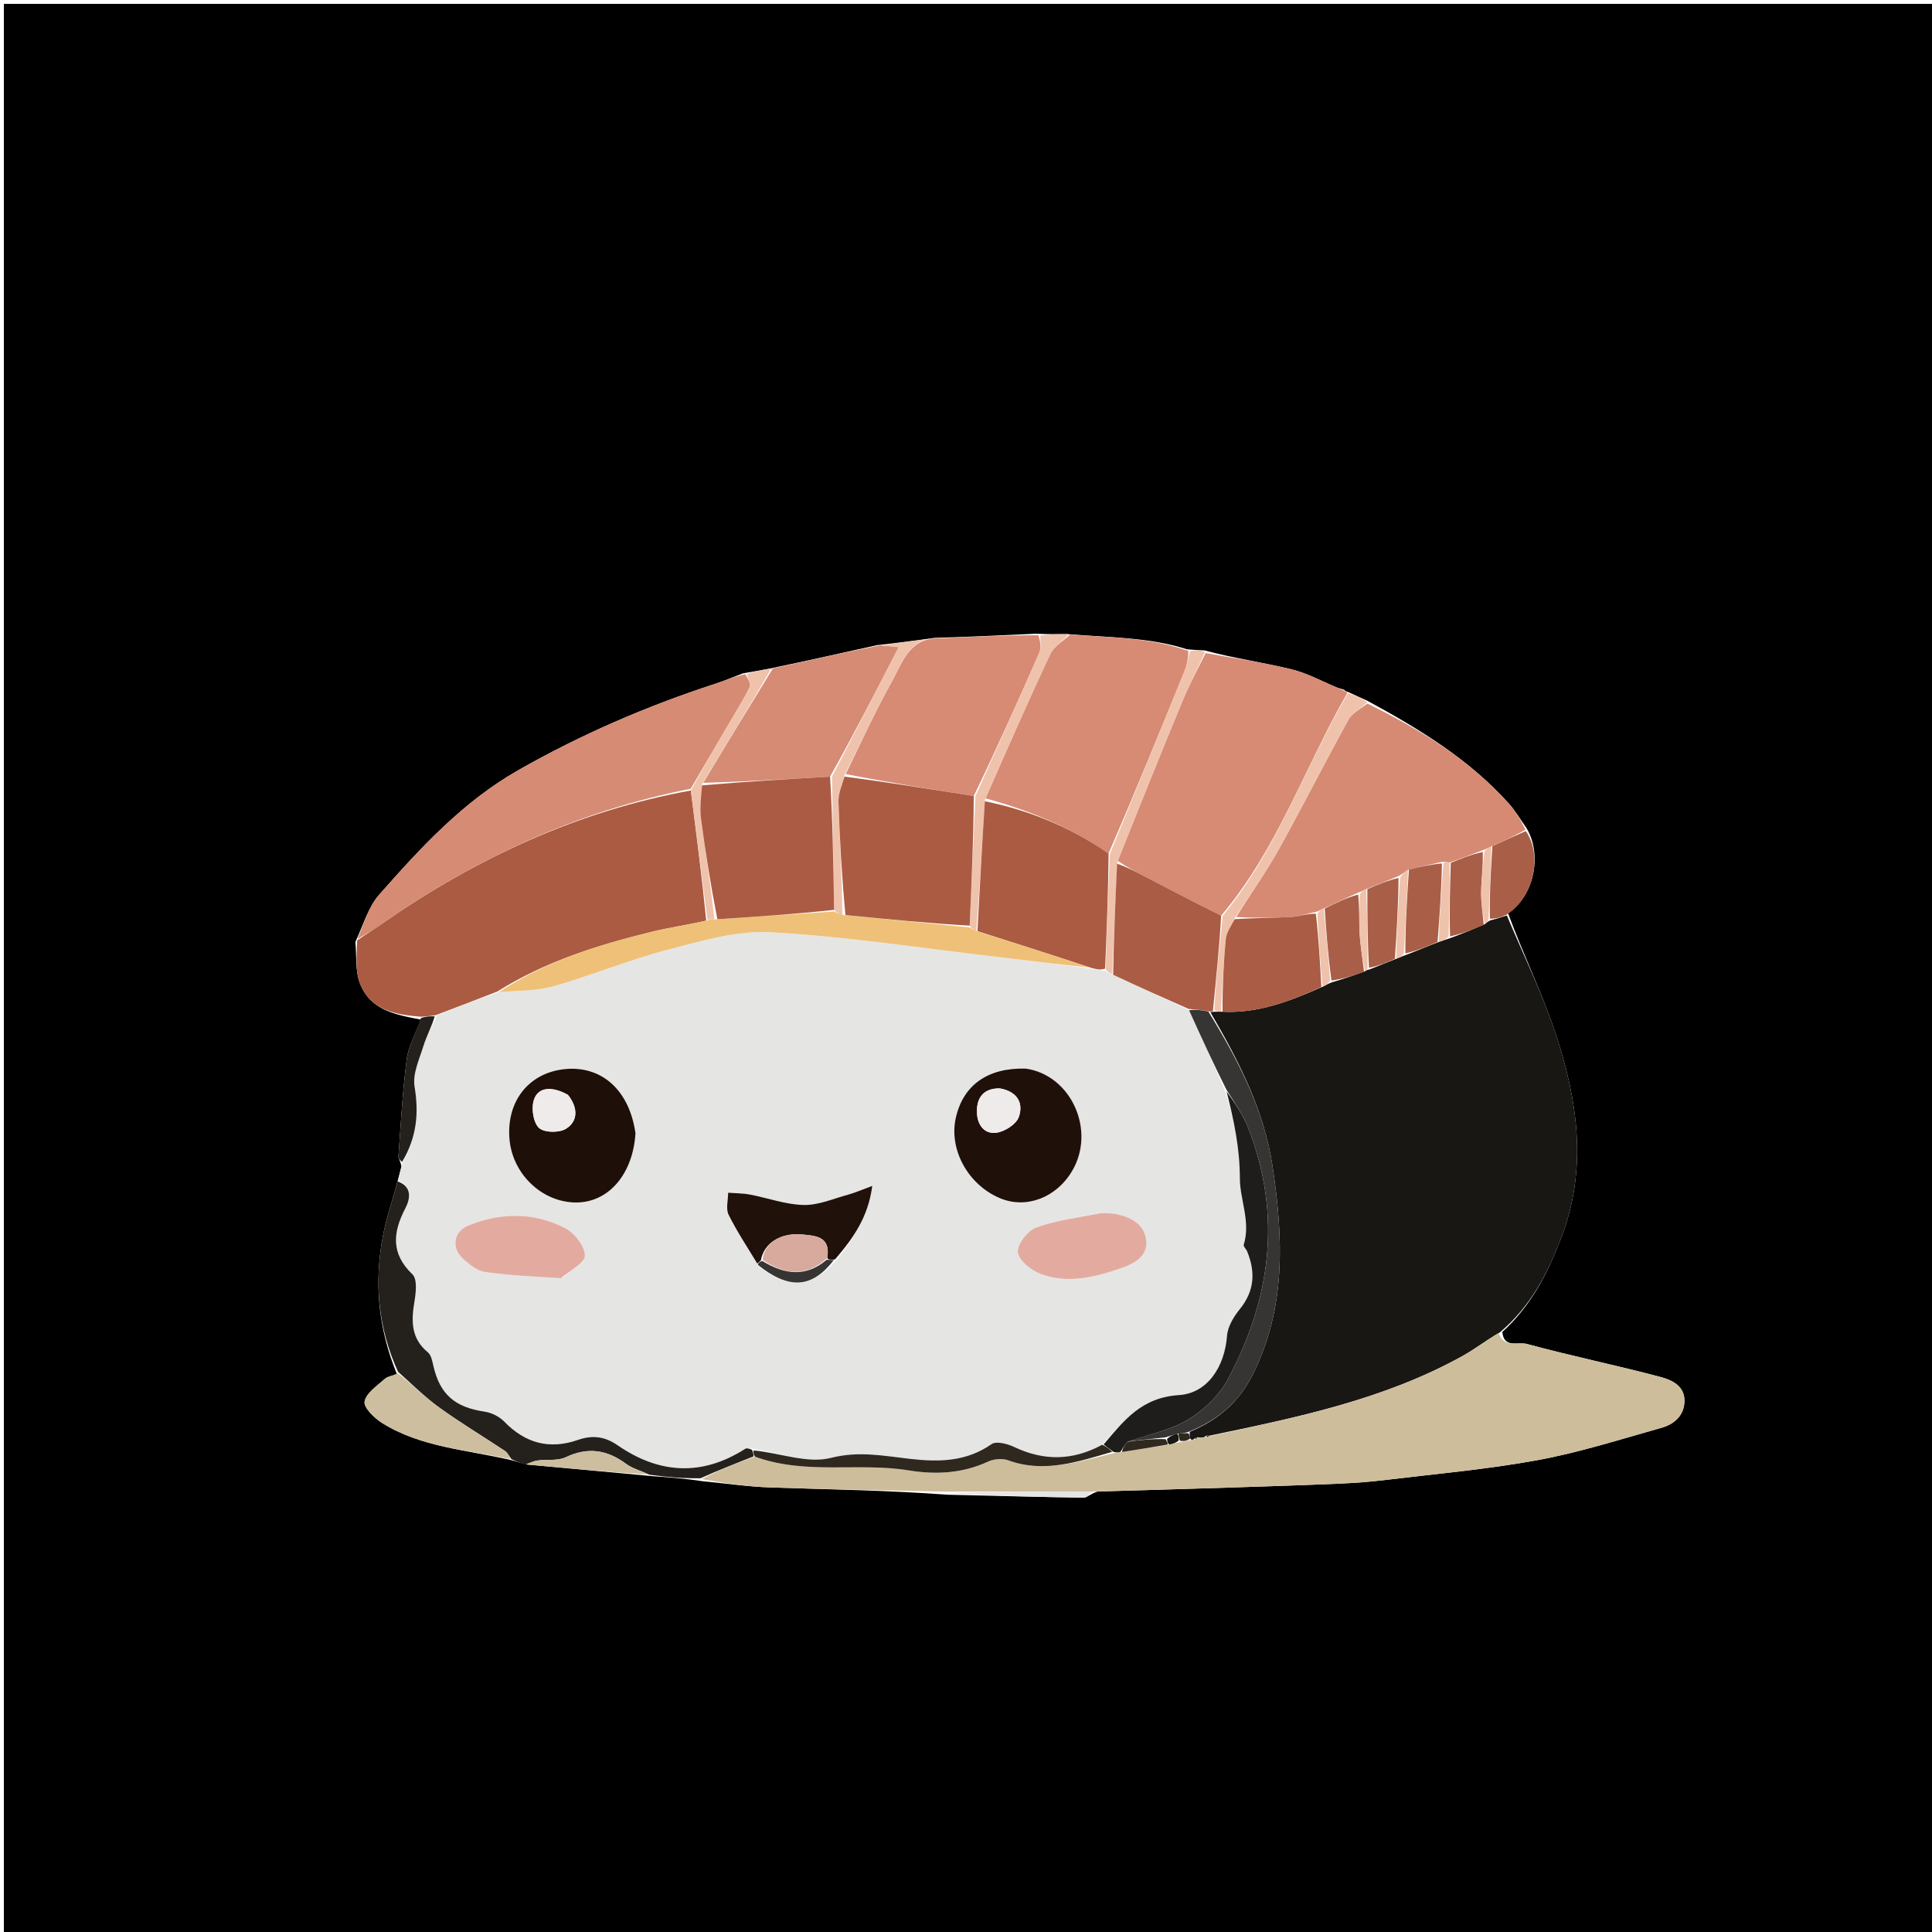
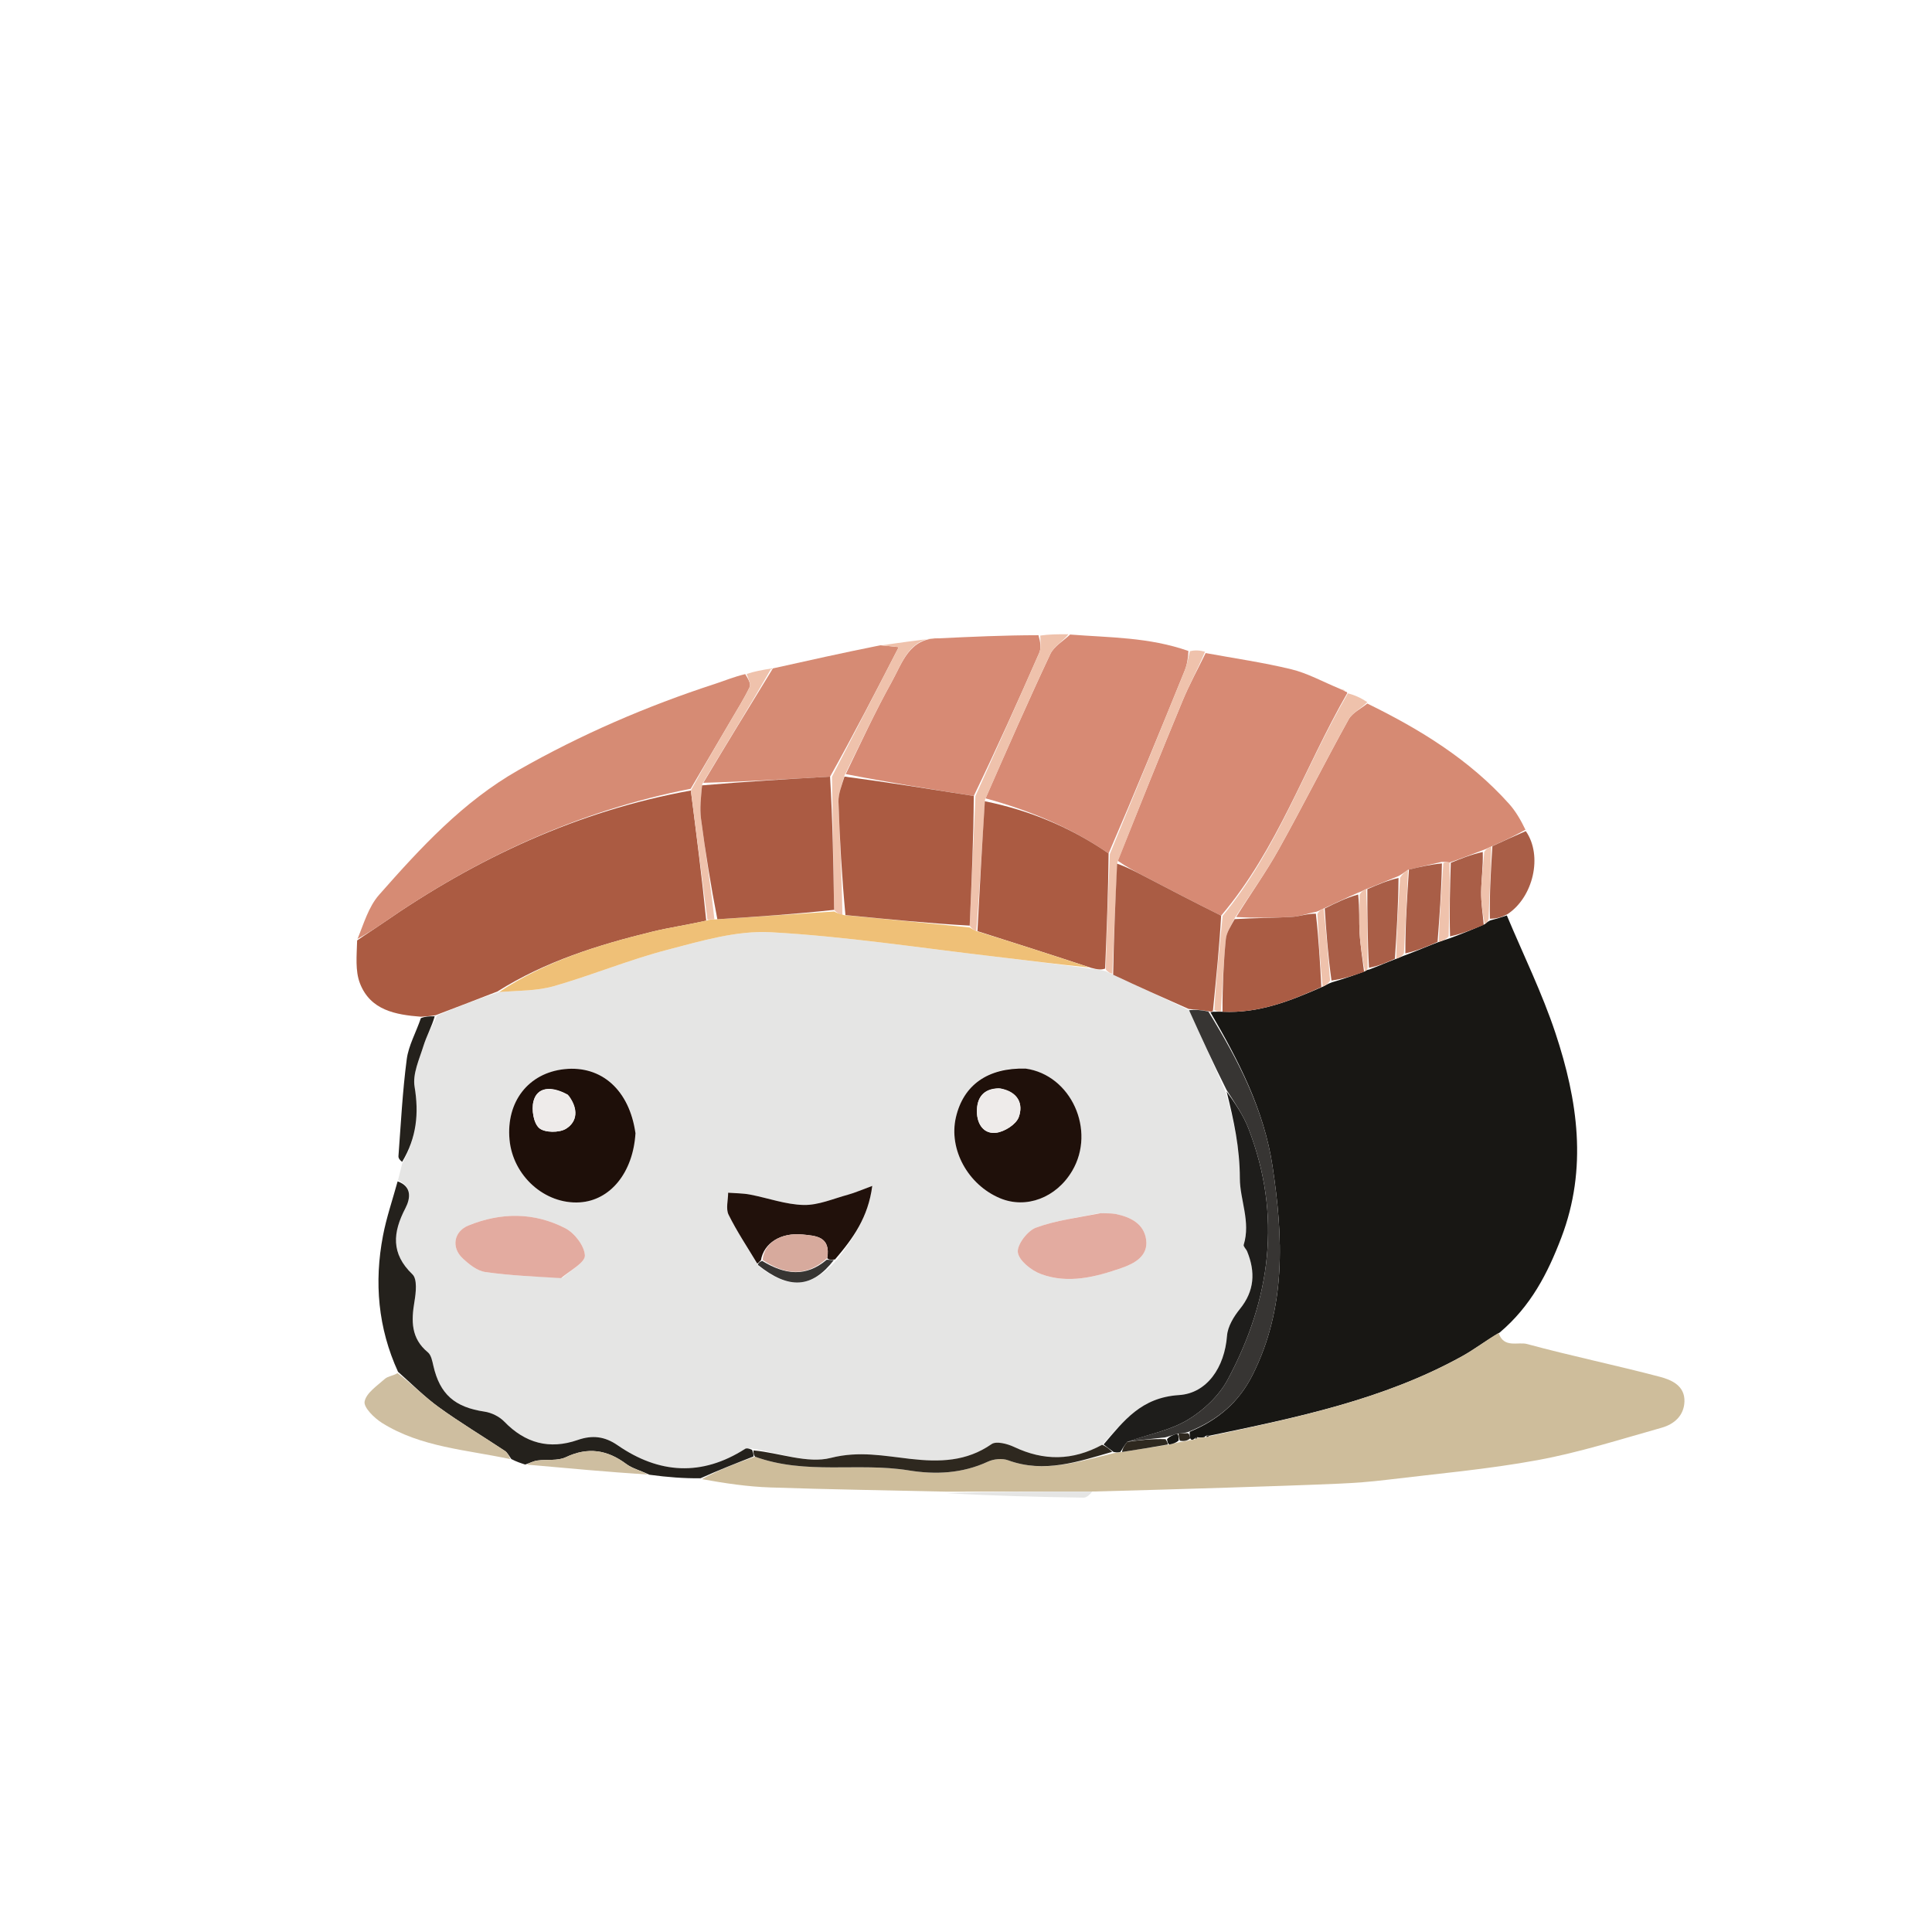
<svg xmlns="http://www.w3.org/2000/svg" version="1.1" id="Layer_1" x="0px" y="0px" width="100%" viewBox="0 0 500 500" enable-background="new 0 0 500 500" xml:space="preserve">
-   <path fill="#000000" opacity="1" stroke="none" d=" M224,501   C149.333,501 75.167,501 1,501   C1,334.333 1,167.667 1,1   C167.667,1 334.333,1 501,1   C501,167.667 501,334.333 501,501   C408.833,501 316.667,501 224,501  M132.5,377.926   C133.642,378.292 134.783,378.659 136.79,379.053   C147.133,380.005 157.476,380.956 168.687,382.015   C172.85,382.314 177.012,382.613 181.888,383.346   C187.708,383.9 193.519,384.752 199.352,384.95   C214.522,385.466 229.701,385.695 245.281,386.832   C256.994,387.109 268.707,387.422 280.422,387.589   C281.321,387.602 282.234,386.581 284.06,386.012   C295.295,385.675 306.53,385.356 317.765,384.995   C327.338,384.688 336.913,384.386 346.482,383.973   C350.572,383.797 354.666,383.485 358.73,382.993   C371.819,381.405 384.998,380.261 397.945,377.877   C408.792,375.881 419.392,372.488 430.039,369.493   C433.247,368.59 435.812,366.39 435.933,362.729   C436.07,358.612 432.583,357.111 429.61,356.325   C418.181,353.306 406.584,350.918 395.177,347.826   C392.882,347.204 389.187,349.014 388.802,344.706   C396.203,338.014 400.548,329.53 404.067,320.301   C410.91,302.351 408.312,284.731 402.554,267.378   C399.102,256.977 394.213,247.052 390.259,236.276   C396.786,232.242 399.338,221.469 395.061,214.308   C393.564,212.205 392.251,209.937 390.539,208.026   C380.296,196.59 367.489,188.736 353.849,181.346   C352.183,180.594 350.517,179.842 348.552,178.942   C348.552,178.942 348.224,178.995 347.946,178.554   C347.651,178.438 347.357,178.323 346.252,178.032   C342.245,176.387 338.364,174.222 334.202,173.211   C326.898,171.438 319.421,170.372 311.693,168.322   C310.442,168.271 309.191,168.219 307.194,168.038   C297.349,164.872 287.087,165.019 276.073,164.091   C273.73,164.122 271.388,164.154 268.12,163.999   C259.72,164.4 251.32,164.8 242.026,165.073   C237.303,165.712 232.579,166.35 227.013,166.961   C218.014,168.969 209.015,170.976 199.194,173.024   C197.135,173.409 195.075,173.794 192.278,174.261   C189.876,175.172 187.508,176.184 185.068,176.978   C167.363,182.737 150.367,190.094 134.174,199.301   C119.825,207.46 108.828,219.418 98.109,231.58   C95.353,234.706 94.109,239.164 91.976,243.773   C92.315,247.358 91.902,251.233 93.148,254.468   C95.844,261.467 102.368,262.615 108.893,263.857   C107.64,267.271 105.73,270.599 105.267,274.118   C104.171,282.437 103.746,290.845 103.119,299.223   C103.077,299.787 103.616,300.395 103.895,301.893   C103.599,303.069 103.304,304.245 102.8,306.061   C101.554,310.626 100.007,315.134 99.12,319.768   C96.801,331.877 97.83,343.698 102.759,355.71   C101.687,356.075 100.369,356.163 99.592,356.858   C97.598,358.642 94.789,360.491 94.359,362.712   C94.062,364.241 96.849,366.983 98.85,368.24   C108.929,374.57 120.773,375.184 132.5,377.926  z" />
+   <path fill="none" opacity="1" stroke="none" d=" M224,501   C149.333,501 75.167,501 1,501   C1,334.333 1,167.667 1,1   C167.667,1 334.333,1 501,1   C501,167.667 501,334.333 501,501   C408.833,501 316.667,501 224,501  M132.5,377.926   C133.642,378.292 134.783,378.659 136.79,379.053   C147.133,380.005 157.476,380.956 168.687,382.015   C172.85,382.314 177.012,382.613 181.888,383.346   C187.708,383.9 193.519,384.752 199.352,384.95   C214.522,385.466 229.701,385.695 245.281,386.832   C256.994,387.109 268.707,387.422 280.422,387.589   C281.321,387.602 282.234,386.581 284.06,386.012   C295.295,385.675 306.53,385.356 317.765,384.995   C327.338,384.688 336.913,384.386 346.482,383.973   C350.572,383.797 354.666,383.485 358.73,382.993   C371.819,381.405 384.998,380.261 397.945,377.877   C408.792,375.881 419.392,372.488 430.039,369.493   C433.247,368.59 435.812,366.39 435.933,362.729   C436.07,358.612 432.583,357.111 429.61,356.325   C418.181,353.306 406.584,350.918 395.177,347.826   C392.882,347.204 389.187,349.014 388.802,344.706   C396.203,338.014 400.548,329.53 404.067,320.301   C410.91,302.351 408.312,284.731 402.554,267.378   C399.102,256.977 394.213,247.052 390.259,236.276   C396.786,232.242 399.338,221.469 395.061,214.308   C393.564,212.205 392.251,209.937 390.539,208.026   C380.296,196.59 367.489,188.736 353.849,181.346   C352.183,180.594 350.517,179.842 348.552,178.942   C348.552,178.942 348.224,178.995 347.946,178.554   C347.651,178.438 347.357,178.323 346.252,178.032   C342.245,176.387 338.364,174.222 334.202,173.211   C326.898,171.438 319.421,170.372 311.693,168.322   C310.442,168.271 309.191,168.219 307.194,168.038   C297.349,164.872 287.087,165.019 276.073,164.091   C273.73,164.122 271.388,164.154 268.12,163.999   C259.72,164.4 251.32,164.8 242.026,165.073   C237.303,165.712 232.579,166.35 227.013,166.961   C218.014,168.969 209.015,170.976 199.194,173.024   C197.135,173.409 195.075,173.794 192.278,174.261   C189.876,175.172 187.508,176.184 185.068,176.978   C167.363,182.737 150.367,190.094 134.174,199.301   C119.825,207.46 108.828,219.418 98.109,231.58   C95.353,234.706 94.109,239.164 91.976,243.773   C92.315,247.358 91.902,251.233 93.148,254.468   C95.844,261.467 102.368,262.615 108.893,263.857   C107.64,267.271 105.73,270.599 105.267,274.118   C104.171,282.437 103.746,290.845 103.119,299.223   C103.077,299.787 103.616,300.395 103.895,301.893   C103.599,303.069 103.304,304.245 102.8,306.061   C101.554,310.626 100.007,315.134 99.12,319.768   C96.801,331.877 97.83,343.698 102.759,355.71   C101.687,356.075 100.369,356.163 99.592,356.858   C97.598,358.642 94.789,360.491 94.359,362.712   C94.062,364.241 96.849,366.983 98.85,368.24   C108.929,374.57 120.773,375.184 132.5,377.926  z" />
  <path fill="#E5E5E4" opacity="1" stroke="none" d=" M103.008,305.421   C103.304,304.245 103.599,303.069 104.083,301.137   C107.843,294.392 108.44,288.137 107.292,281.221   C106.747,277.94 108.498,274.186 109.564,270.758   C110.387,268.111 111.764,265.638 113.139,262.809   C118.492,260.556 123.603,258.58 129.182,256.735   C134.225,256.359 138.976,256.466 143.339,255.217   C153.215,252.389 162.772,248.404 172.7,245.814   C181.462,243.528 190.647,240.774 199.477,241.261   C218.79,242.328 237.999,245.298 257.245,247.539   C265.595,248.511 273.931,249.603 282.645,250.722   C284.021,250.919 285.025,251.033 286.187,251.362   C286.852,251.713 287.36,251.848 288.083,252.268   C294.74,255.405 301.18,258.259 307.733,261.451   C310.931,268.532 314.016,275.273 317.108,282.398   C319.333,290.024 320.861,297.108 320.875,305.004   C320.884,310.465 323.721,316.188 321.872,322.15   C321.736,322.587 322.518,323.262 322.766,323.871   C324.927,329.183 324.686,334.082 320.882,338.771   C319.296,340.726 317.737,343.294 317.554,345.69   C316.926,353.905 312.357,360.58 305.137,361.044   C295.319,361.676 290.844,367.689 285.253,373.901   C277.518,378.086 270.11,378.085 262.489,374.485   C260.742,373.66 257.842,372.884 256.622,373.734   C250.084,378.287 243.126,378.406 235.597,377.561   C228.839,376.802 222.311,375.442 215.013,377.303   C208.929,378.854 201.714,375.969 194.632,374.906   C193.782,374.823 193.201,374.731 192.83,374.967   C181.604,382.144 170.555,381.438 159.819,374.02   C156.479,371.712 153.278,371.357 149.523,372.662   C142.21,375.203 135.917,373.511 130.497,367.903   C129.236,366.598 127.207,365.598 125.403,365.331   C117.7,364.193 113.832,360.846 112.146,353.426   C111.87,352.214 111.579,350.677 110.729,349.977   C106.327,346.354 106.422,341.816 107.266,336.806   C107.654,334.502 108.022,331.031 106.749,329.81   C101.104,324.398 101.667,318.935 104.904,312.706   C106.261,310.094 106.618,307.067 103.008,305.421  M216.767,325.792   C220.823,320.449 224.689,315.021 225.742,306.91   C222.93,307.94 221.219,308.707 219.432,309.193   C215.639,310.224 211.788,311.93 207.994,311.846   C203.333,311.743 198.72,310.029 194.06,309.148   C192.223,308.801 190.317,308.823 188.442,308.677   C188.441,310.597 187.799,312.835 188.562,314.376   C190.727,318.746 193.467,322.831 196.27,327.654   C204.239,333.844 210.155,333.385 216.767,325.792  M265.002,276.461   C255.58,276.305 249.318,280.826 247.384,289.18   C245.475,297.43 250.481,306.603 258.798,310.096   C265.545,312.93 273.36,310.013 277.489,303.009   C283.665,292.535 277.215,278.186 265.002,276.461  M164.419,292.889   C162.898,282.079 155.64,275.675 146.066,276.696   C136.758,277.689 130.969,285.117 131.862,294.922   C132.718,304.323 141.007,311.732 150.042,311.17   C157.907,310.681 163.834,303.516 164.419,292.889  M284.376,313.977   C278.923,315.143 273.283,315.806 268.103,317.714   C265.908,318.522 263.144,322.159 263.418,324.121   C263.719,326.274 266.919,328.804 269.393,329.723   C276.441,332.34 283.547,330.494 290.306,328.139   C293.482,327.032 297.223,325.119 296.622,320.814   C296.044,316.681 292.577,314.959 288.766,314.183   C287.637,313.954 286.445,314.035 284.376,313.977  M145.605,330.659   C147.668,328.735 151.45,326.739 151.371,324.907   C151.265,322.434 148.699,319.106 146.299,317.866   C138.223,313.694 129.638,313.732 121.215,317.164   C117.455,318.695 116.721,322.824 119.72,325.641   C121.366,327.187 123.474,328.892 125.565,329.193   C131.92,330.107 138.369,330.372 145.605,330.659  z" />
  <path fill="#181714" opacity="1" stroke="none" d=" M389.97,236.914   C394.213,247.052 399.102,256.977 402.554,267.378   C408.312,284.731 410.91,302.351 404.067,320.301   C400.548,329.53 396.203,338.014 388.14,344.842   C384.461,346.992 381.571,349.233 378.409,350.984   C358.005,362.28 335.457,366.87 312.88,371.585   C312.414,371.366 312.157,371.49 311.671,371.937   C310.897,372.058 310.447,372.081 309.883,371.947   C309.536,371.988 309.302,372.188 308.844,372.53   C308.442,372.681 308.265,372.689 308.03,372.238   C307.906,371.479 307.84,371.179 307.905,370.546   C315.252,367.469 320.604,362.928 324.181,355.808   C332.935,338.387 332.087,320.148 329.327,301.783   C327.147,287.281 320.515,274.435 313.264,261.986   C313.504,261.949 313.96,261.776 314.29,261.84   C315.066,261.846 315.51,261.789 316.387,261.837   C325.853,262.293 333.95,259.022 342.31,255.357   C343.229,254.906 343.804,254.537 344.746,254.204   C347.749,253.331 350.386,252.421 353.259,251.357   C353.653,251.101 353.812,251.001 354.331,250.921   C356.795,250 358.899,249.06 361.355,248.124   C362.293,247.797 362.88,247.466 363.828,247.151   C366.806,246.032 369.422,244.898 372.351,243.775   C373.422,243.454 374.181,243.121 375.303,242.787   C378.44,241.639 381.213,240.493 384.251,239.174   C384.812,238.718 385.11,238.434 385.751,238.175   C387.387,237.772 388.678,237.343 389.97,236.914  z" />
  <path fill="#CEBD9B" opacity="1" stroke="none" d=" M309.997,372.105   C310.447,372.081 310.897,372.058 311.93,371.975   C312.674,371.844 312.833,371.773 312.993,371.701   C335.457,366.87 358.005,362.28 378.409,350.984   C381.571,349.233 384.461,346.992 387.841,344.97   C389.187,349.014 392.882,347.204 395.177,347.826   C406.584,350.918 418.181,353.306 429.61,356.325   C432.583,357.111 436.07,358.612 435.933,362.729   C435.812,366.39 433.247,368.59 430.039,369.493   C419.392,372.488 408.792,375.881 397.945,377.877   C384.998,380.261 371.819,381.405 358.73,382.993   C354.666,383.485 350.572,383.797 346.482,383.973   C336.913,384.386 327.338,384.688 317.765,384.995   C306.53,385.356 295.295,385.675 283.123,386.001   C269.75,386.005 257.313,386.022 244.877,386.038   C229.701,385.695 214.522,385.466 199.352,384.95   C193.519,384.752 187.708,383.9 181.641,382.797   C185.929,380.478 190.462,378.708 195.405,376.991   C208.607,381.777 222.121,378.408 235.168,380.536   C242.108,381.669 249.044,381.349 255.668,378.274   C257.17,377.576 259.381,377.364 260.903,377.921   C270.277,381.348 279.094,378.254 288.344,376.051   C289.111,375.967 289.543,375.855 290.383,375.777   C294.61,375.15 298.428,374.49 302.612,373.842   C303.662,373.631 304.348,373.408 305.346,373.221   C306.469,373.07 307.278,372.883 308.088,372.697   C308.265,372.689 308.442,372.681 309.101,372.54   C309.72,372.306 309.859,372.205 309.997,372.105  z" />
  <path fill="#AB5B42" opacity="1" stroke="none" d=" M128.713,256.604   C123.603,258.58 118.492,260.556 112.747,262.737   C111.061,263.005 110.009,263.067 108.956,263.13   C102.368,262.615 95.844,261.467 93.148,254.468   C91.902,251.233 92.315,247.358 92.426,243.382   C94.916,241.65 96.988,240.351 98.994,238.958   C123.286,222.094 149.589,209.843 178.788,204.584   C180.24,216.018 181.656,227.006 182.772,238.257   C177.923,239.372 173.323,240.015 168.832,241.112   C154.8,244.539 141.076,248.826 128.713,256.604  z" />
  <path fill="#D78A74" opacity="1" stroke="none" d=" M312.017,169.01   C319.421,170.372 326.898,171.438 334.202,173.211   C338.364,174.222 342.245,176.387 346.82,178.29   C347.68,178.671 347.959,178.82 348.224,178.995   C348.224,178.995 348.552,178.942 348.673,179.369   C337.599,198.638 330.576,219.841 316.029,236.969   C309.106,233.525 302.582,230.128 296.061,226.726   C293.765,225.528 291.475,224.318 289.26,222.765   C294.901,208.714 300.399,194.984 306.067,181.324   C307.811,177.12 310.021,173.109 312.017,169.01  z" />
  <path fill="#D68A73" opacity="1" stroke="none" d=" M353.854,182.072   C367.489,188.736 380.296,196.59 390.539,208.026   C392.251,209.937 393.564,212.205 394.786,214.734   C391.751,216.435 388.99,217.71 385.946,219.074   C385.144,219.44 384.625,219.717 383.719,220.038   C380.708,221.152 378.085,222.221 375.147,223.202   C374.391,223.08 373.952,223.047 373.147,223.046   C370.066,223.734 367.349,224.389 364.398,225.106   C363.57,225.658 362.977,226.148 361.974,226.704   C358.999,227.888 356.433,229.004 353.562,230.103   C352.785,230.416 352.312,230.746 351.463,231.037   C348.337,232.37 345.586,233.744 342.554,235.122   C341.823,235.431 341.376,235.736 340.526,236.003   C338.199,236.428 336.291,237.184 334.345,237.297   C329.525,237.577 324.689,237.562 319.922,237.333   C323.643,231.312 327.606,225.794 330.895,219.899   C337.109,208.758 342.843,197.351 349.018,186.188   C349.977,184.454 352.21,183.426 353.854,182.072  z" />
  <path fill="#D78A74" opacity="1" stroke="none" d=" M276.944,164.217   C287.087,165.019 297.349,164.872 307.565,168.477   C307.483,170.501 307.169,172.142 306.553,173.661   C300.14,189.459 293.678,205.238 286.905,220.873   C276.973,214.038 266.342,209.702 255.052,206.612   C260.629,193.912 266.05,181.522 271.809,169.291   C272.771,167.247 275.195,165.891 276.944,164.217  z" />
  <path fill="#D68B74" opacity="1" stroke="none" d=" M178.751,204.137   C149.589,209.843 123.286,222.094 98.994,238.958   C96.988,240.351 94.916,241.65 92.523,243.002   C94.109,239.164 95.353,234.706 98.109,231.58   C108.828,219.418 119.825,207.46 134.174,199.301   C150.367,190.094 167.363,182.737 185.068,176.978   C187.508,176.184 189.876,175.172 192.865,174.458   C193.667,175.725 194.386,177.038 194.008,177.824   C192.588,180.777 190.823,183.567 189.163,186.403   C185.701,192.32 182.223,198.227 178.751,204.137  z" />
  <path fill="#D78A74" opacity="1" stroke="none" d=" M242.92,165.201   C251.32,164.8 259.72,164.4 268.757,164.391   C269.266,166.179 269.491,167.73 268.957,168.948   C263.525,181.333 257.969,193.665 252.01,205.995   C240.665,204.218 229.757,202.455 218.874,200.334   C222.826,192.13 226.506,184.149 230.767,176.491   C233.518,171.547 235.299,165.092 242.92,165.201  z" />
  <path fill="#D68B74" opacity="1" stroke="none" d=" M200.017,172.984   C209.015,170.976 218.014,168.969 227.832,166.999   C229.989,167.187 231.327,167.335 232.588,167.475   C226.651,179.002 220.984,190.005 214.82,200.997   C203.539,201.639 192.757,202.292 182.012,202.592   C188.039,192.488 194.028,182.736 200.017,172.984  z" />
  <path fill="#24211C" opacity="1" stroke="none" d=" M194.996,376.938   C190.462,378.708 185.929,380.478 181.285,382.58   C177.012,382.613 172.85,382.314 168.086,381.664   C165.673,380.524 163.634,380.039 162.091,378.889   C157.137,375.197 152.159,374.413 146.4,377.137   C144.309,378.127 141.543,377.637 139.107,377.977   C138.019,378.129 136.984,378.664 135.925,379.025   C134.783,378.659 133.642,378.292 132.331,377.599   C131.675,376.674 131.298,375.911 130.685,375.504   C124.982,371.718 119.097,368.19 113.557,364.182   C109.799,361.464 106.509,358.097 103.011,355.02   C97.83,343.698 96.801,331.877 99.12,319.768   C100.007,315.134 101.554,310.626 102.904,305.741   C106.618,307.067 106.261,310.094 104.904,312.706   C101.667,318.935 101.104,324.398 106.749,329.81   C108.022,331.031 107.654,334.502 107.266,336.806   C106.422,341.816 106.327,346.354 110.729,349.977   C111.579,350.677 111.87,352.214 112.146,353.426   C113.832,360.846 117.7,364.193 125.403,365.331   C127.207,365.598 129.236,366.598 130.497,367.903   C135.917,373.511 142.21,375.203 149.523,372.662   C153.278,371.357 156.479,371.712 159.819,374.02   C170.555,381.438 181.604,382.144 192.83,374.967   C193.201,374.731 193.782,374.823 194.637,375.22   C195.005,376.098 195,376.518 194.996,376.938  z" />
  <path fill="#CEBEA0" opacity="1" stroke="none" d=" M102.885,355.365   C106.509,358.097 109.799,361.464 113.557,364.182   C119.097,368.19 124.982,371.718 130.685,375.504   C131.298,375.911 131.675,376.674 132.055,377.621   C120.773,375.184 108.929,374.57 98.85,368.24   C96.849,366.983 94.062,364.241 94.359,362.712   C94.789,360.491 97.598,358.642 99.592,356.858   C100.369,356.163 101.687,356.075 102.885,355.365  z" />
  <path fill="#EFC2AC" opacity="1" stroke="none" d=" M353.852,181.709   C352.21,183.426 349.977,184.454 349.018,186.188   C342.843,197.351 337.109,208.758 330.895,219.899   C327.606,225.794 323.643,231.312 319.59,237.536   C318.522,239.718 317.413,241.323 317.249,243.018   C316.648,249.239 316.36,255.491 315.954,261.731   C315.51,261.789 315.066,261.846 314.268,261.39   C314.753,252.923 315.591,244.969 316.43,237.014   C330.576,219.841 337.599,198.638 348.822,179.443   C350.517,179.842 352.183,180.594 353.852,181.709  z" />
  <path fill="#EFC2AC" opacity="1" stroke="none" d=" M287.23,221.022   C293.678,205.238 300.14,189.459 306.553,173.661   C307.169,172.142 307.483,170.501 307.938,168.542   C309.191,168.219 310.442,168.271 311.855,168.666   C310.021,173.109 307.811,177.12 306.067,181.324   C300.399,194.984 294.901,208.714 289.184,223.178   C288.643,233.287 288.255,242.636 287.867,251.984   C287.36,251.848 286.852,251.713 286.169,250.882   C286.406,240.466 286.818,230.744 287.23,221.022  z" />
  <path fill="#A95E47" opacity="1" stroke="none" d=" M386.23,218.985   C388.99,217.71 391.751,216.435 394.873,215.089   C399.338,221.469 396.786,232.242 390.114,236.595   C388.678,237.343 387.387,237.772 385.586,237.755   C385.462,231.201 385.846,225.093 386.23,218.985  z" />
  <path fill="#EFC2AC" opacity="1" stroke="none" d=" M252.447,206.011   C257.969,193.665 263.525,181.333 268.957,168.948   C269.491,167.73 269.266,166.179 269.219,164.484   C271.388,164.154 273.73,164.122 276.508,164.154   C275.195,165.891 272.771,167.247 271.809,169.291   C266.05,181.522 260.629,193.912 254.92,206.996   C254.15,218.824 253.555,229.905 252.668,240.964   C251.902,240.636 251.427,240.33 250.951,239.552   C251.449,228.057 251.948,217.034 252.447,206.011  z" />
  <path fill="#EFC2AC" opacity="1" stroke="none" d=" M215.318,201.007   C220.984,190.005 226.651,179.002 232.588,167.475   C231.327,167.335 229.989,167.187 228.253,167.014   C232.579,166.35 237.303,165.712 242.473,165.137   C235.299,165.092 233.518,171.547 230.767,176.491   C226.506,184.149 222.826,192.13 218.584,200.618   C217.821,203.344 216.935,205.44 217.001,207.507   C217.313,217.281 217.884,227.047 218.013,236.827   C217.069,236.524 216.475,236.208 215.865,235.469   C215.671,223.7 215.494,212.353 215.318,201.007  z" />
  <path fill="#EFC2AC" opacity="1" stroke="none" d=" M199.605,173.004   C194.028,182.736 188.039,192.488 181.737,202.897   C181.403,206.335 181.066,209.157 181.423,211.887   C182.558,220.57 183.952,229.218 184.884,237.915   C184.039,237.964 183.555,237.979 183.071,237.993   C181.656,227.006 180.24,216.018 178.788,204.584   C182.223,198.227 185.701,192.32 189.163,186.403   C190.823,183.567 192.588,180.777 194.008,177.824   C194.386,177.038 193.667,175.725 193.234,174.417   C195.075,173.794 197.135,173.409 199.605,173.004  z" />
  <path fill="#24211C" opacity="1" stroke="none" d=" M108.925,263.493   C110.009,263.067 111.061,263.005 112.504,263.015   C111.764,265.638 110.387,268.111 109.564,270.758   C108.498,274.186 106.747,277.94 107.292,281.221   C108.44,288.137 107.843,294.392 104.078,300.682   C103.616,300.395 103.077,299.787 103.119,299.223   C103.746,290.845 104.171,282.437 105.267,274.118   C105.73,270.599 107.64,267.271 108.925,263.493  z" />
  <path fill="#CEBEA0" opacity="1" stroke="none" d=" M136.358,379.039   C136.984,378.664 138.019,378.129 139.107,377.977   C141.543,377.637 144.309,378.127 146.4,377.137   C152.159,374.413 157.137,375.197 162.091,378.889   C163.634,380.039 165.673,380.524 167.652,381.611   C157.476,380.956 147.133,380.005 136.358,379.039  z" />
  <path fill="#E5E5E4" opacity="1" stroke="none" d=" M245.079,386.435   C257.313,386.022 269.75,386.005 282.663,386.015   C282.234,386.581 281.321,387.602 280.422,387.589   C268.707,387.422 256.994,387.109 245.079,386.435  z" />
  <path fill="#EFC2AC" opacity="1" stroke="none" d=" M348.085,178.774   C347.959,178.82 347.68,178.671 347.225,178.378   C347.357,178.323 347.651,178.438 348.085,178.774  z" />
  <path fill="#AB5B42" opacity="1" stroke="none" d=" M252.961,240.986   C253.555,229.905 254.15,218.824 254.878,207.359   C266.342,209.702 276.973,214.038 286.905,220.873   C286.818,230.744 286.406,240.466 286.011,250.667   C285.025,251.033 284.021,250.919 282.389,250.481   C272.161,247.1 262.561,244.043 252.961,240.986  z" />
  <path fill="#EFC077" opacity="1" stroke="none" d=" M252.668,240.964   C262.561,244.043 272.161,247.1 282.017,250.399   C273.931,249.603 265.595,248.511 257.245,247.539   C237.999,245.298 218.79,242.328 199.477,241.261   C190.647,240.774 181.462,243.528 172.7,245.814   C162.772,248.404 153.215,252.389 143.339,255.217   C138.976,256.466 134.225,256.359 129.182,256.735   C141.076,248.826 154.8,244.539 168.832,241.112   C173.323,240.015 177.923,239.372 182.772,238.257   C183.555,237.979 184.039,237.964 185.29,237.928   C195.999,237.234 205.94,236.563 215.881,235.893   C216.475,236.208 217.069,236.524 218.448,236.834   C229.807,237.893 240.38,238.959 250.953,240.024   C251.427,240.33 251.902,240.636 252.668,240.964  z" />
  <path fill="#1F100A" opacity="1" stroke="none" d=" M265.392,276.543   C277.215,278.186 283.665,292.535 277.489,303.009   C273.36,310.013 265.545,312.93 258.798,310.096   C250.481,306.603 245.475,297.43 247.384,289.18   C249.318,280.826 255.58,276.305 265.392,276.543  M258.465,281.657   C254.462,281.71 252.783,284.111 252.826,287.733   C252.863,290.916 254.595,293.602 257.903,293.141   C260.039,292.843 262.975,290.972 263.65,289.114   C264.879,285.733 263.553,282.534 258.465,281.657  z" />
  <path fill="#1E0F09" opacity="1" stroke="none" d=" M164.461,293.289   C163.834,303.516 157.907,310.681 150.042,311.17   C141.007,311.732 132.718,304.323 131.862,294.922   C130.969,285.117 136.758,277.689 146.066,276.696   C155.64,275.675 162.898,282.079 164.461,293.289  M146.96,283.306   C142.614,280.895 139.001,281.341 138.069,285.013   C137.523,287.165 138.078,290.678 139.547,291.949   C140.955,293.167 144.752,293.194 146.487,292.116   C149.439,290.281 149.737,286.98 146.96,283.306  z" />
  <path fill="#AA5C44" opacity="1" stroke="none" d=" M288.083,252.268   C288.255,242.636 288.643,233.287 289.107,223.526   C291.475,224.318 293.765,225.528 296.061,226.726   C302.582,230.128 309.106,233.525 316.029,236.969   C315.591,244.969 314.753,252.923 313.937,261.326   C313.96,261.776 313.504,261.949 312.956,261.736   C310.812,261.386 309.216,261.249 307.62,261.112   C301.18,258.259 294.74,255.405 288.083,252.268  z" />
  <path fill="#1E1D1B" opacity="1" stroke="none" d=" M289.975,375.744   C289.543,375.855 289.111,375.967 288.179,375.761   C286.989,374.905 286.299,374.367 285.609,373.829   C290.844,367.689 295.319,361.676 305.137,361.044   C312.357,360.58 316.926,353.905 317.554,345.69   C317.737,343.294 319.296,340.726 320.882,338.771   C324.686,334.082 324.927,329.183 322.766,323.871   C322.518,323.262 321.736,322.587 321.872,322.15   C323.721,316.188 320.884,310.465 320.875,305.004   C320.861,297.108 319.333,290.024 317.444,282.469   C319.567,285.44 321.751,288.574 323.092,292.034   C331.821,314.554 328.88,336.308 317.69,357.094   C315.452,361.25 311.45,365.021 307.361,367.465   C302.778,370.205 297.173,371.235 291.741,373.141   C290.972,374.097 290.473,374.92 289.975,375.744  z" />
  <path fill="#373533" opacity="1" stroke="none" d=" M292.013,373.008   C297.173,371.235 302.778,370.205 307.361,367.465   C311.45,365.021 315.452,361.25 317.69,357.094   C328.88,336.308 331.821,314.554 323.092,292.034   C321.751,288.574 319.567,285.44 317.437,282.085   C314.016,275.273 310.931,268.532 307.733,261.451   C309.216,261.249 310.812,261.386 312.716,261.773   C320.515,274.435 327.147,287.281 329.327,301.783   C332.087,320.148 332.935,338.387 324.181,355.808   C320.604,362.928 315.252,367.469 307.566,370.568   C306.405,370.942 305.715,370.962 304.702,371.022   C303.577,371.366 302.774,371.67 301.583,371.987   C298.135,372.336 295.074,372.672 292.013,373.008  z" />
  <path fill="#E3ABA0" opacity="1" stroke="none" d=" M284.829,313.976   C286.445,314.035 287.637,313.954 288.766,314.183   C292.577,314.959 296.044,316.681 296.622,320.814   C297.223,325.119 293.482,327.032 290.306,328.139   C283.547,330.494 276.441,332.34 269.393,329.723   C266.919,328.804 263.719,326.274 263.418,324.121   C263.144,322.159 265.908,318.522 268.103,317.714   C273.283,315.806 278.923,315.143 284.829,313.976  z" />
  <path fill="#E3ABA0" opacity="1" stroke="none" d=" M145.193,330.774   C138.369,330.372 131.92,330.107 125.565,329.193   C123.474,328.892 121.366,327.187 119.72,325.641   C116.721,322.824 117.455,318.695 121.215,317.164   C129.638,313.732 138.223,313.694 146.299,317.866   C148.699,319.106 151.265,322.434 151.371,324.907   C151.45,326.739 147.668,328.735 145.193,330.774  z" />
  <path fill="#21110B" opacity="1" stroke="none" d=" M195.981,327.029   C193.467,322.831 190.727,318.746 188.562,314.376   C187.799,312.835 188.441,310.597 188.442,308.677   C190.317,308.823 192.223,308.801 194.06,309.148   C198.72,310.029 203.333,311.743 207.994,311.846   C211.788,311.93 215.639,310.224 219.432,309.193   C221.219,308.707 222.93,307.94 225.742,306.91   C224.689,315.021 220.823,320.449 216.103,325.939   C214.947,326.062 214.455,326.037 214.088,325.606   C215.052,319.929 211.028,319.829 207.747,319.492   C202.053,318.907 197.671,321.732 196.93,326.143   C196.523,326.589 196.252,326.809 195.981,327.029  z" />
  <path fill="#2E281F" opacity="1" stroke="none" d=" M285.253,373.901   C286.299,374.367 286.989,374.905 287.844,375.734   C279.094,378.254 270.277,381.348 260.903,377.921   C259.381,377.364 257.17,377.576 255.668,378.274   C249.044,381.349 242.108,381.669 235.168,380.536   C222.121,378.408 208.607,381.777 195.405,376.991   C195,376.518 195.005,376.098 195.005,375.364   C201.714,375.969 208.929,378.854 215.013,377.303   C222.311,375.442 228.839,376.802 235.597,377.561   C243.126,378.406 250.084,378.287 256.622,373.734   C257.842,372.884 260.742,373.66 262.489,374.485   C270.11,378.085 277.518,378.086 285.253,373.901  z" />
  <path fill="#373533" opacity="1" stroke="none" d=" M196.125,327.341   C196.252,326.809 196.523,326.589 197.246,326.32   C203.179,329.932 208.612,330.553 213.962,326.012   C214.455,326.037 214.947,326.062 215.809,326.099   C210.155,333.385 204.239,333.844 196.125,327.341  z" />
  <path fill="#AA5C44" opacity="1" stroke="none" d=" M316.387,261.837   C316.36,255.491 316.648,249.239 317.249,243.018   C317.413,241.323 318.522,239.718 319.528,237.869   C324.689,237.562 329.525,237.577 334.345,237.297   C336.291,237.184 338.199,236.428 340.545,236.467   C341.299,243.126 341.633,249.282 341.966,255.438   C333.95,259.022 325.853,262.293 316.387,261.837  z" />
  <path fill="#A95E47" opacity="1" stroke="none" d=" M364.633,225.045   C367.349,224.389 370.066,223.734 373.168,223.456   C373.048,230.476 372.543,237.12 372.038,243.763   C369.422,244.898 366.806,246.032 363.702,246.743   C363.688,239.229 364.16,232.137 364.633,225.045  z" />
  <path fill="#A95E47" opacity="1" stroke="none" d=" M342.836,235.118   C345.586,233.744 348.337,232.37 351.495,231.499   C351.876,235.156 351.681,238.321 351.866,241.463   C352.065,244.824 352.622,248.163 353.023,251.512   C350.386,252.421 347.749,253.331 344.596,253.763   C343.665,247.229 343.251,241.174 342.836,235.118  z" />
  <path fill="#A95E47" opacity="1" stroke="none" d=" M353.866,230.12   C356.433,229.004 358.999,227.888 361.94,227.206   C361.878,234.467 361.441,241.294 361.004,248.12   C358.899,249.06 356.795,250 354.3,250.46   C353.895,243.361 353.881,236.741 353.866,230.12  z" />
  <path fill="#A95E47" opacity="1" stroke="none" d=" M375.463,223.29   C378.085,222.221 380.708,221.152 383.737,220.492   C383.85,224.203 383.365,227.503 383.32,230.81   C383.282,233.652 383.745,236.5 383.987,239.346   C381.213,240.493 378.44,241.639 375.273,242.342   C375.075,235.695 375.269,229.493 375.463,223.29  z" />
  <path fill="#EFC2AC" opacity="1" stroke="none" d=" M361.355,248.124   C361.441,241.294 361.878,234.467 362.349,227.139   C362.977,226.148 363.57,225.658 364.398,225.106   C364.16,232.137 363.688,239.229 363.341,246.728   C362.88,247.466 362.293,247.797 361.355,248.124  z" />
  <path fill="#EFC2AC" opacity="1" stroke="none" d=" M375.147,223.202   C375.269,229.493 375.075,235.695 374.91,242.343   C374.181,243.121 373.422,243.454 372.351,243.775   C372.543,237.12 373.048,230.476 373.533,223.423   C373.952,223.047 374.391,223.08 375.147,223.202  z" />
  <path fill="#EFC2AC" opacity="1" stroke="none" d=" M342.554,235.122   C343.251,241.174 343.665,247.229 344.23,253.726   C343.804,254.537 343.229,254.906 342.31,255.357   C341.633,249.282 341.299,243.126 340.947,236.505   C341.376,235.736 341.823,235.431 342.554,235.122  z" />
  <path fill="#EFC2AC" opacity="1" stroke="none" d=" M353.562,230.103   C353.881,236.741 353.895,243.361 353.94,250.441   C353.812,251.001 353.653,251.101 353.259,251.357   C352.622,248.163 352.065,244.824 351.866,241.463   C351.681,238.321 351.876,235.156 351.872,231.539   C352.312,230.746 352.785,230.416 353.562,230.103  z" />
  <path fill="#EFC2AC" opacity="1" stroke="none" d=" M384.251,239.174   C383.745,236.5 383.282,233.652 383.32,230.81   C383.365,227.503 383.85,224.203 384.126,220.447   C384.625,219.717 385.144,219.44 385.946,219.074   C385.846,225.093 385.462,231.201 385.243,237.729   C385.11,238.434 384.812,238.718 384.251,239.174  z" />
  <path fill="#2E281F" opacity="1" stroke="none" d=" M305.024,370.982   C305.715,370.962 306.405,370.942 307.435,370.9   C307.84,371.179 307.906,371.479 308.03,372.238   C307.278,372.883 306.469,373.07 305.347,372.854   C305.031,371.961 305.027,371.471 305.024,370.982  z" />
  <path fill="#2E281F" opacity="1" stroke="none" d=" M309.883,371.947   C309.859,372.205 309.72,372.306 309.325,372.397   C309.302,372.188 309.536,371.988 309.883,371.947  z" />
  <path fill="#2E281F" opacity="1" stroke="none" d=" M312.88,371.585   C312.833,371.773 312.674,371.844 312.255,371.878   C312.157,371.49 312.414,371.366 312.88,371.585  z" />
  <path fill="#2E281F" opacity="1" stroke="none" d=" M291.741,373.141   C295.074,372.672 298.135,372.336 301.641,372.453   C302.14,373.214 302.194,373.522 302.247,373.83   C298.428,374.49 294.61,375.15 290.383,375.777   C290.473,374.92 290.972,374.097 291.741,373.141  z" />
  <path fill="#181714" opacity="1" stroke="none" d=" M302.612,373.842   C302.194,373.522 302.14,373.214 302.028,372.44   C302.774,371.67 303.577,371.366 304.702,371.022   C305.027,371.471 305.031,371.961 305.034,372.818   C304.348,373.408 303.662,373.631 302.612,373.842  z" />
  <path fill="#AB5B42" opacity="1" stroke="none" d=" M250.951,239.552   C240.38,238.959 229.807,237.893 218.799,236.822   C217.884,227.047 217.313,217.281 217.001,207.507   C216.935,205.44 217.821,203.344 218.558,200.977   C229.757,202.455 240.665,204.218 252.01,205.995   C251.948,217.034 251.449,228.057 250.951,239.552  z" />
  <path fill="#AB5B43" opacity="1" stroke="none" d=" M215.865,235.469   C205.94,236.563 195.999,237.234 185.651,237.892   C183.952,229.218 182.558,220.57 181.423,211.887   C181.066,209.157 181.403,206.335 181.698,203.25   C192.757,202.292 203.539,201.639 214.82,200.997   C215.494,212.353 215.671,223.7 215.865,235.469  z" />
  <path fill="#EEEBEA" opacity="1" stroke="none" d=" M258.883,281.677   C263.553,282.534 264.879,285.733 263.65,289.114   C262.975,290.972 260.039,292.843 257.903,293.141   C254.595,293.602 252.863,290.916 252.826,287.733   C252.783,284.111 254.462,281.71 258.883,281.677  z" />
  <path fill="#EEEBEA" opacity="1" stroke="none" d=" M147.214,283.613   C149.737,286.98 149.439,290.281 146.487,292.116   C144.752,293.194 140.955,293.167 139.547,291.949   C138.078,290.678 137.523,287.165 138.069,285.013   C139.001,281.341 142.614,280.895 147.214,283.613  z" />
  <path fill="#D7AA9D" opacity="1" stroke="none" d=" M214.088,325.606   C208.612,330.553 203.179,329.932 197.382,326.094   C197.671,321.732 202.053,318.907 207.747,319.492   C211.028,319.829 215.052,319.929 214.088,325.606  z" />
</svg>
